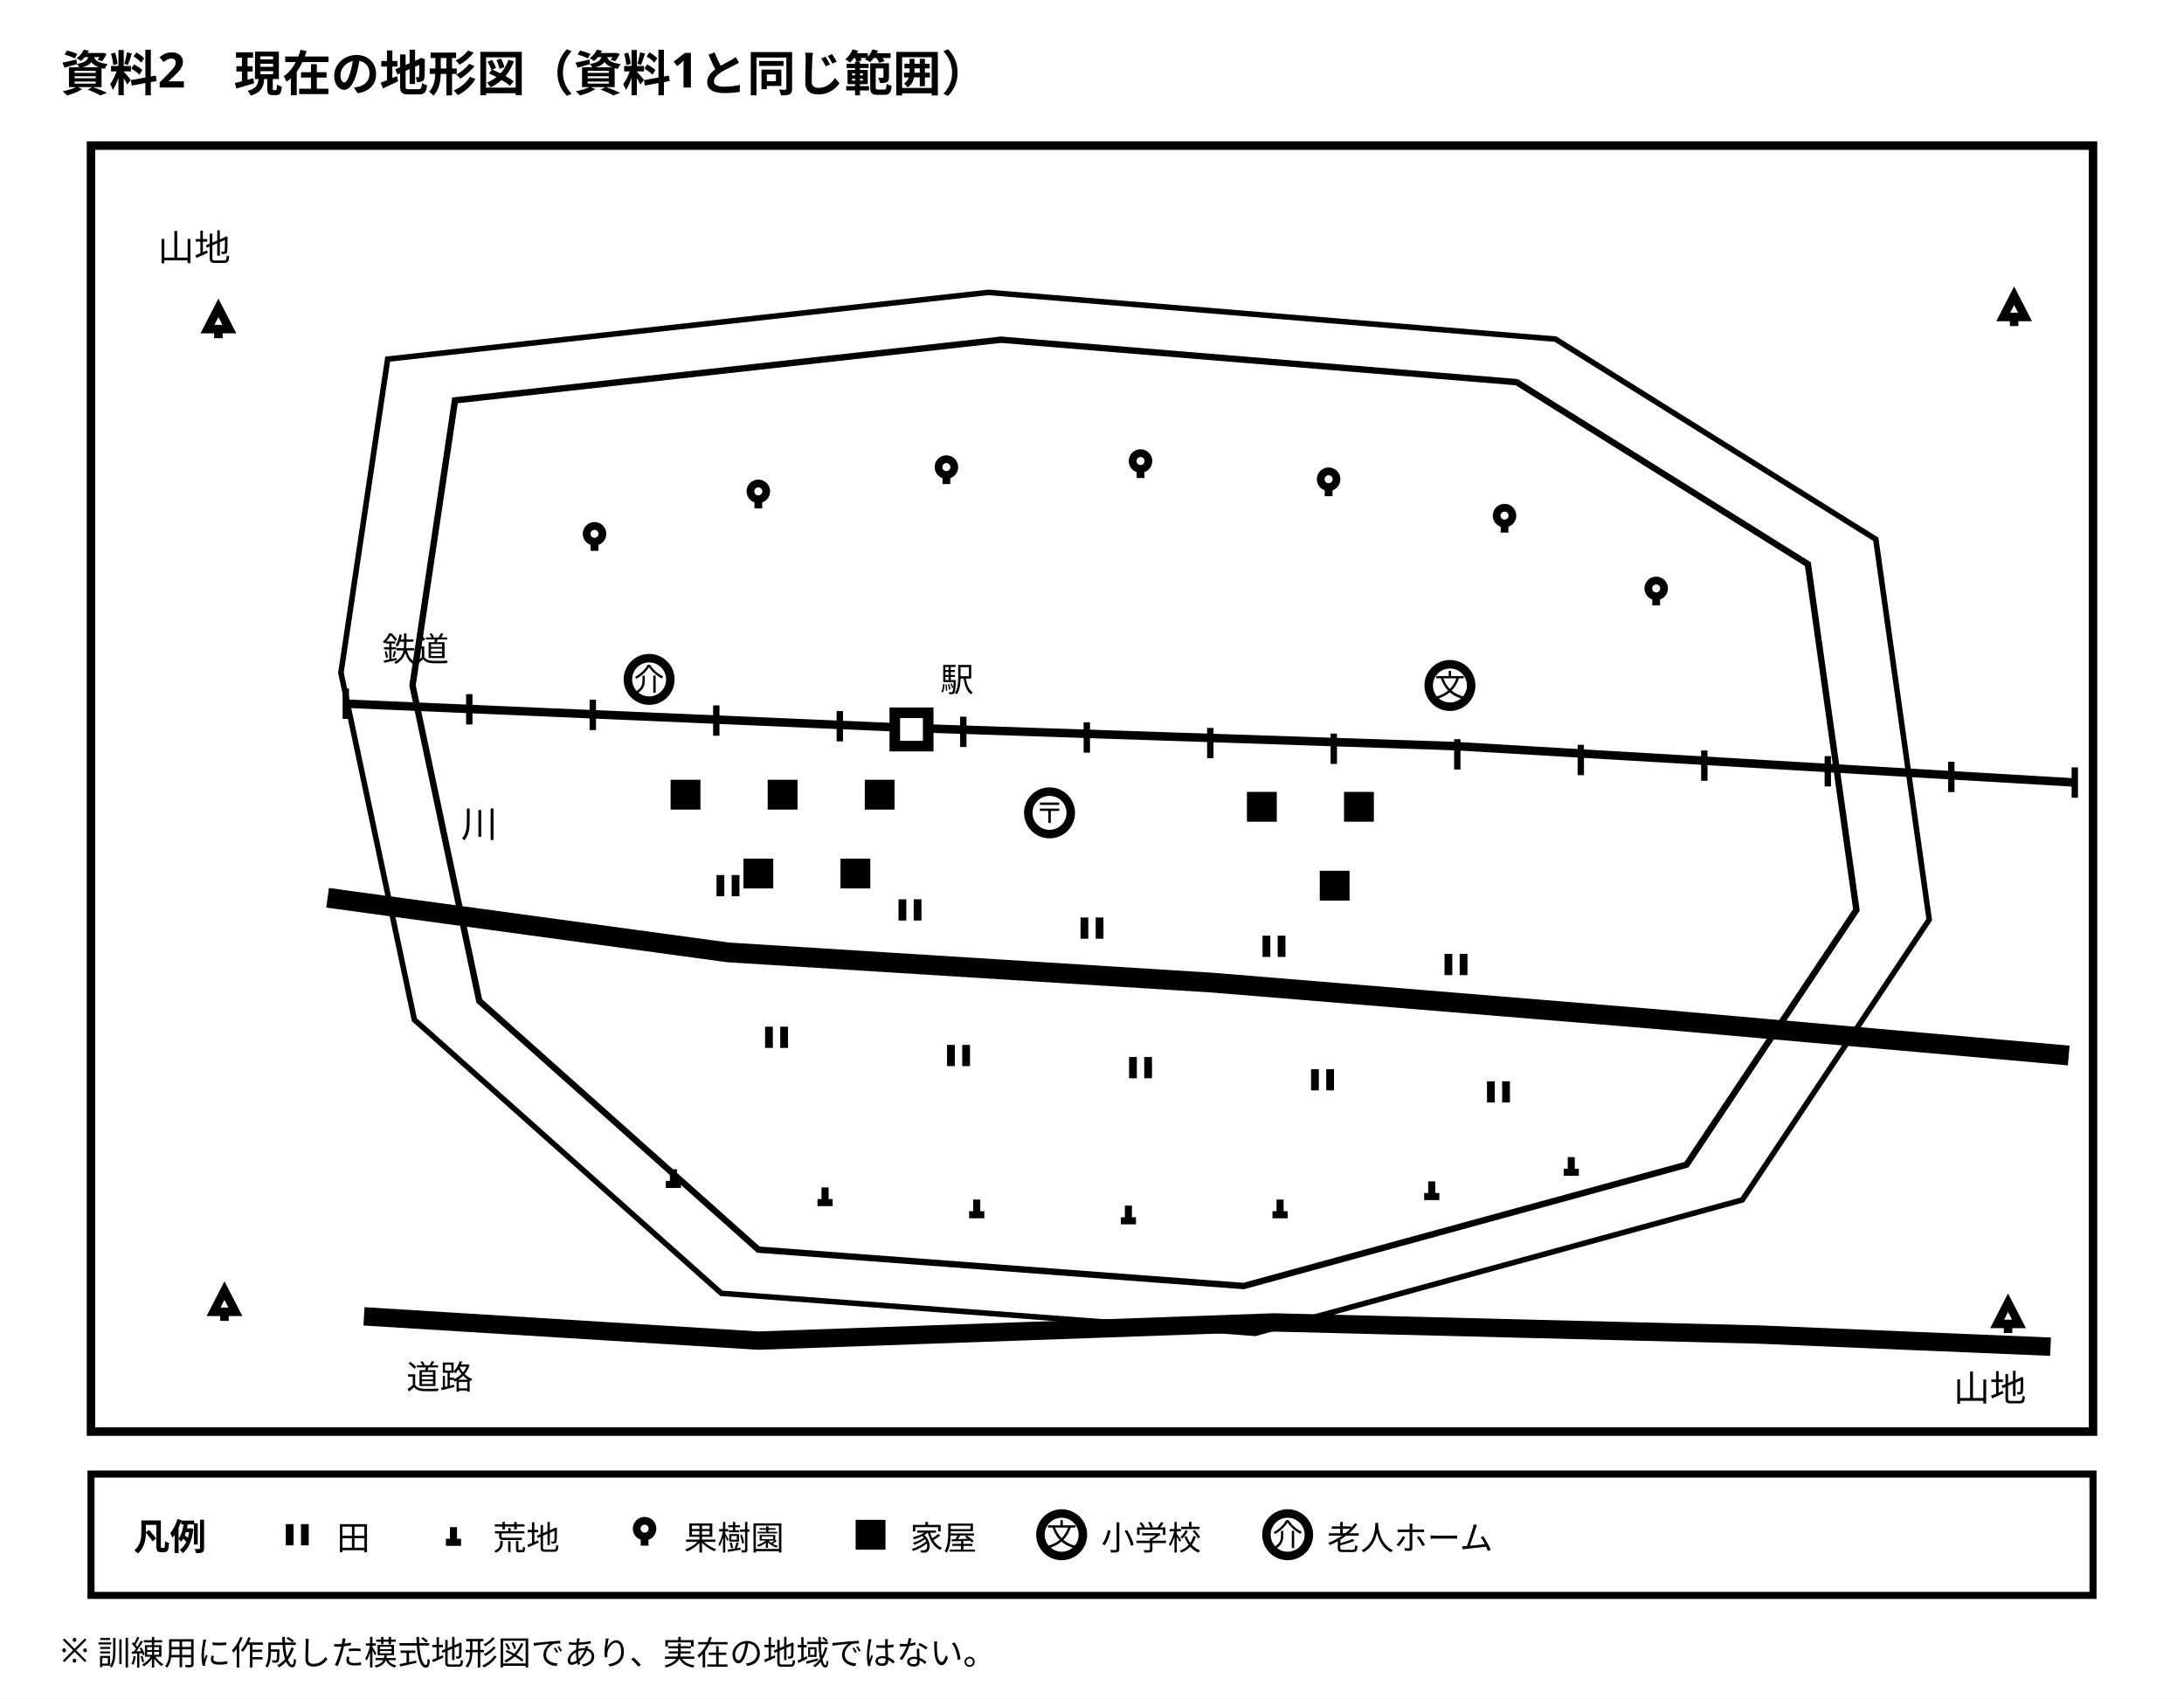
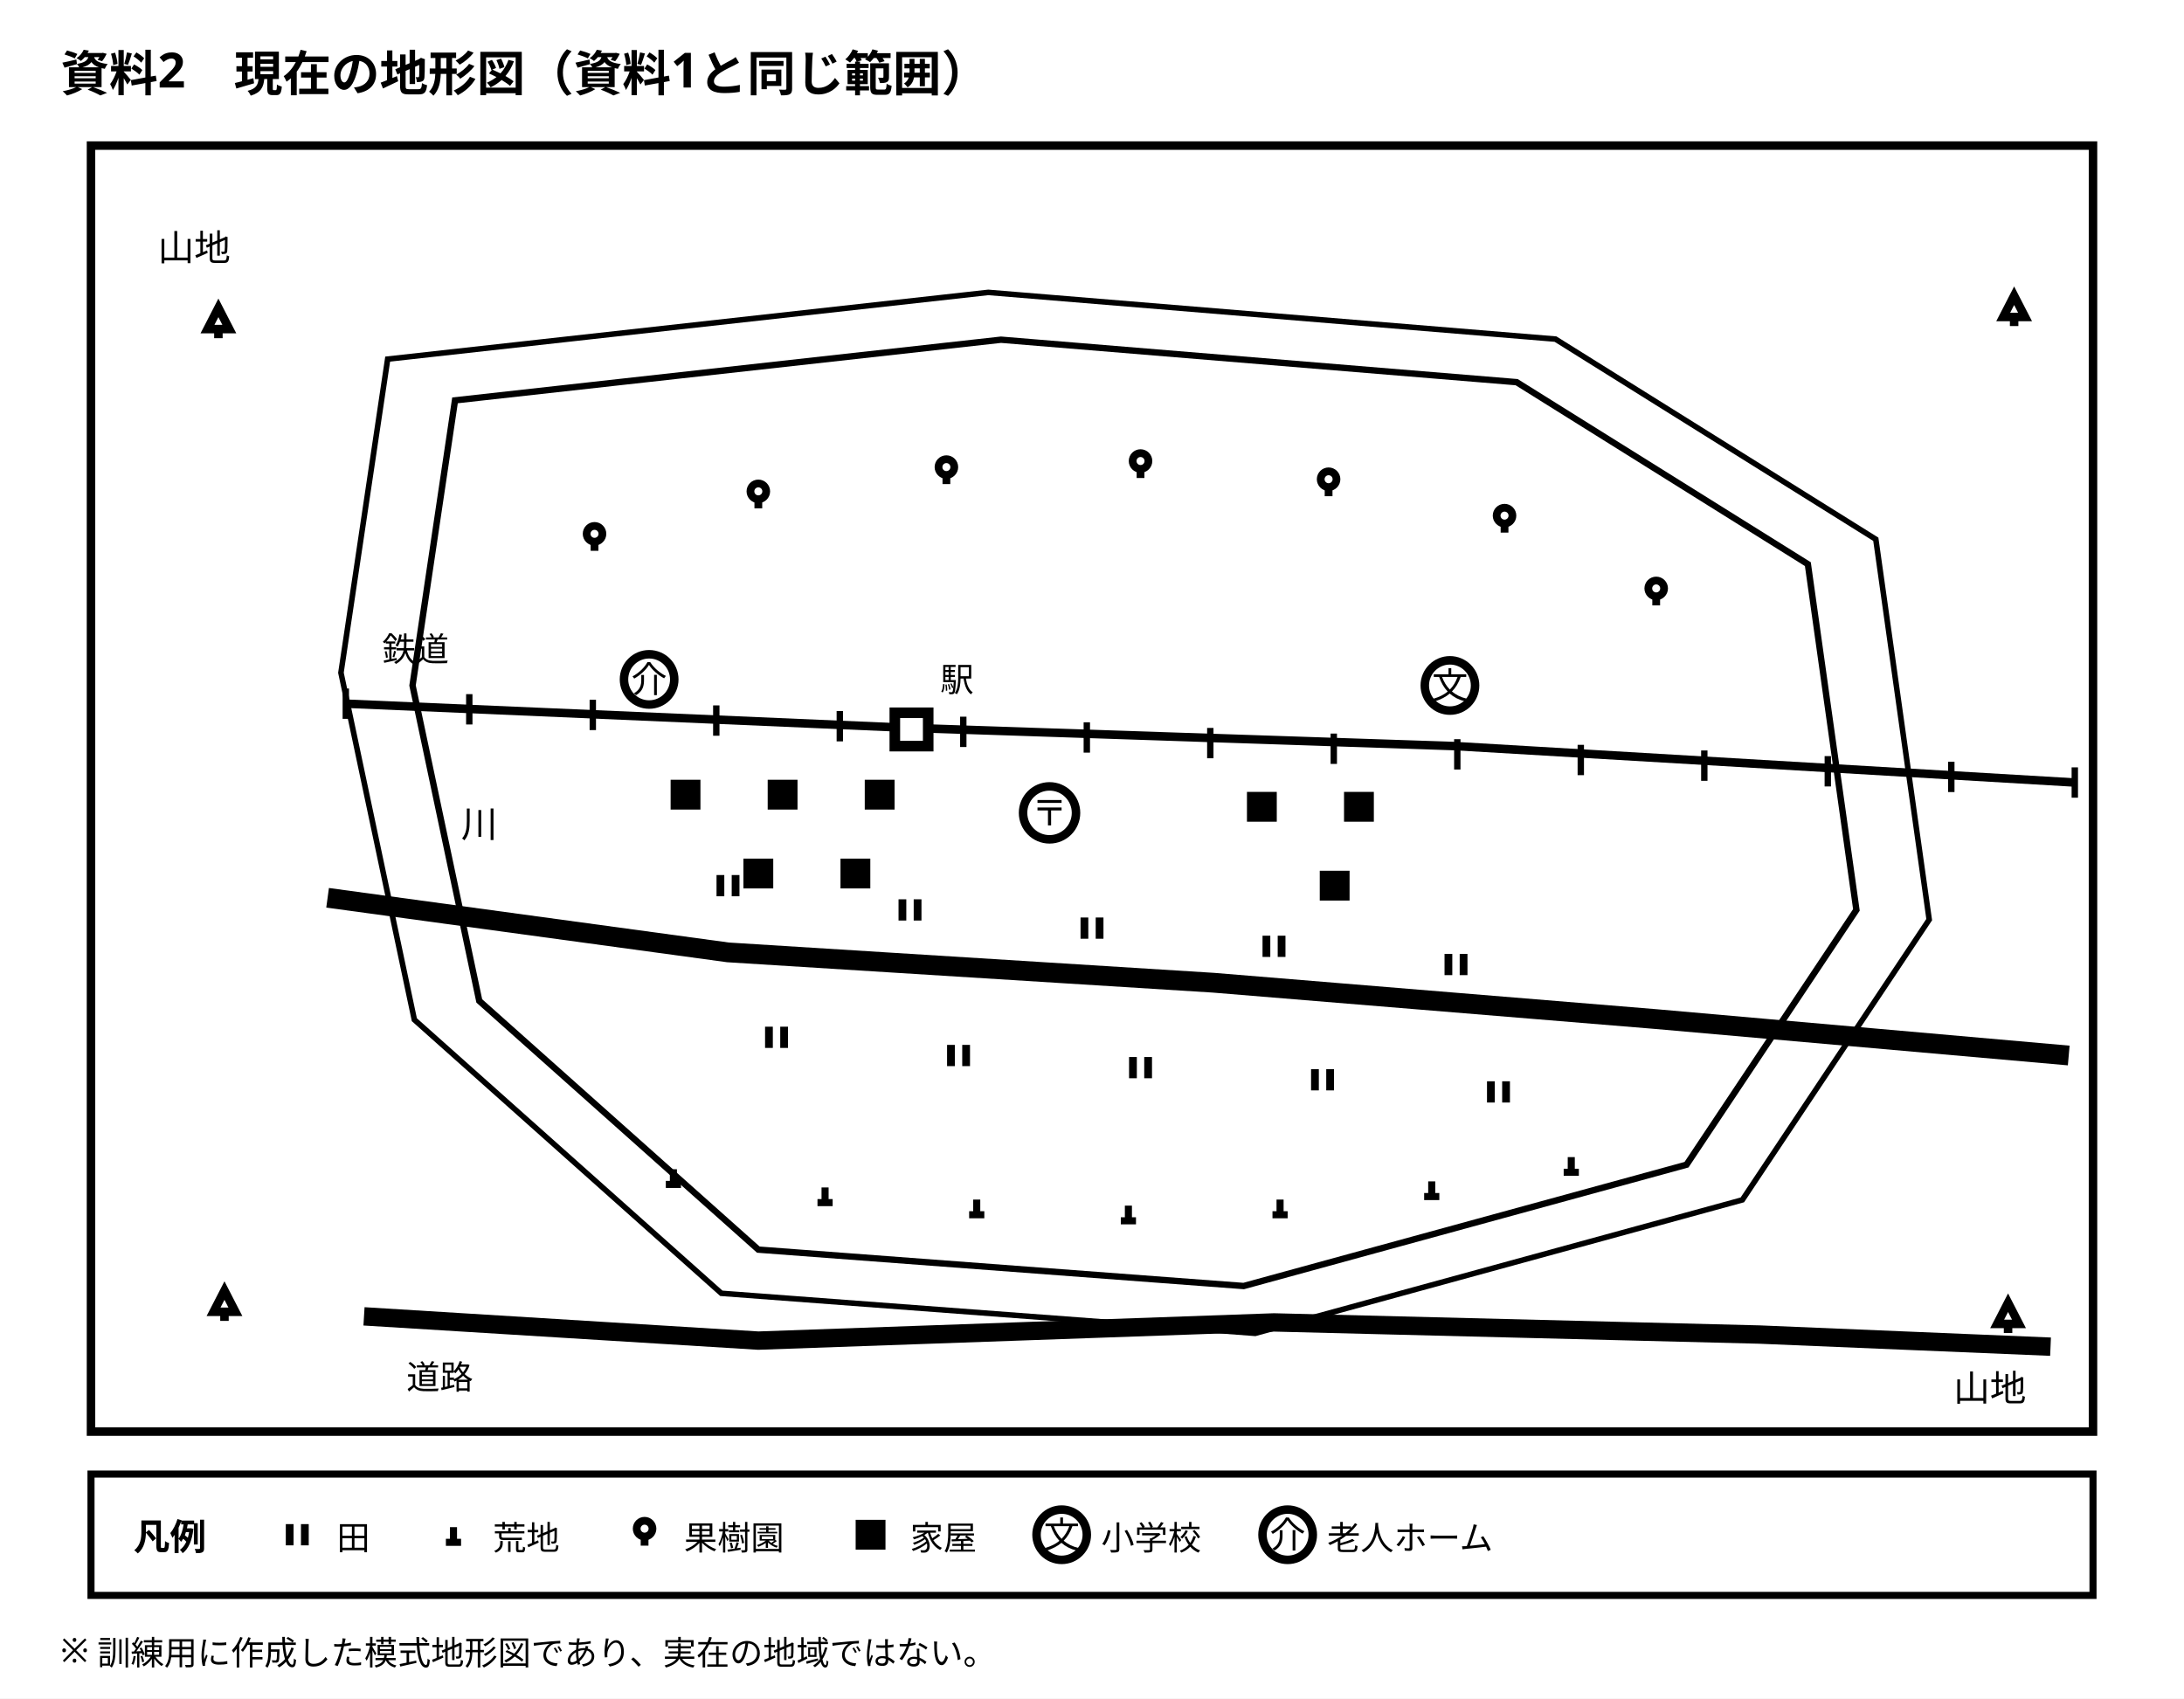
<svg xmlns="http://www.w3.org/2000/svg" viewBox="0 0 720 560" width="720" height="560" role="img" aria-label="現在の模式地形図">
  <defs>
    <pattern id="pDiag" width="8" height="8" patternUnits="userSpaceOnUse">
      <rect width="8" height="8" fill="#fff" />
      <path d="M0 8 L8 0" stroke="#000" stroke-width="3.26" />
    </pattern>
    <pattern id="pDiag2" width="8" height="8" patternUnits="userSpaceOnUse">
      <rect width="8" height="8" fill="#fff" />
      <path d="M0 0 L8 8" stroke="#000" stroke-width="3.26" />
    </pattern>
    <pattern id="pDot" width="8" height="8" patternUnits="userSpaceOnUse">
      <rect width="8" height="8" fill="#fff" />
      <circle cx="2" cy="2" r="1.3" fill="#000" />
      <circle cx="6" cy="6" r="1.3" fill="#000" />
    </pattern>
    <pattern id="pDotFine" width="5" height="5" patternUnits="userSpaceOnUse">
      <rect width="5" height="5" fill="#fff" />
      <circle cx="1.4" cy="1.4" r="0.9" fill="#000" />
    </pattern>
    <pattern id="pGrid" width="8" height="8" patternUnits="userSpaceOnUse">
      <rect width="8" height="8" fill="#fff" />
      <path d="M0 4 H8 M4 0 V8" stroke="#000" stroke-width="2.1" />
    </pattern>
    <pattern id="pWave" width="10" height="8" patternUnits="userSpaceOnUse">
      <rect width="10" height="8" fill="#fff" />
      <path d="M0 5 q2.5 -3 5 0 t5 0" stroke="#000" stroke-width="2.1" fill="none" />
    </pattern>
  </defs>
  <rect width="720" height="560" fill="#fff" />
  <text x="20" y="30" font-size="16" text-anchor="start" font-weight="bold" font-family="'Hiragino Sans','Hiragino Kaku Gothic ProN','Yu Gothic','Meiryo',sans-serif" fill="#000">資料2　現在の地形図（資料1と同じ範囲）</text>
  <rect x="30" y="48" width="660" height="424" fill="none" stroke="#000" stroke-width="2.8" />
  <polygon points="150,132 330,112 500,126 596,186 612,300 556,384 410,424 250,412 158,330 136,226" fill="none" stroke="#000" stroke-width="2.1" />
  <polygon points="127.8,118.4 325.8,96.4 512.8,111.8 618.4,177.8 636,303.2 574.4,395.6 413.8,439.6 237.8,426.4 136.6,336.2 112.4,221.8" fill="none" stroke="#000" stroke-width="1.83" />
  <path d="M72 101.5 l3.6 7 h-7.2 z" fill="none" stroke="#000" stroke-width="2.8" />
  <path d="M72 108.5 v3" stroke="#000" stroke-width="2.8" />
  <path d="M664 97.5 l3.6 7 h-7.2 z" fill="none" stroke="#000" stroke-width="2.8" />
  <path d="M664 104.5 v3" stroke="#000" stroke-width="2.8" />
  <path d="M74 425.5 l3.6 7 h-7.2 z" fill="none" stroke="#000" stroke-width="2.8" />
  <path d="M74 432.5 v3" stroke="#000" stroke-width="2.8" />
  <path d="M662 429.5 l3.6 7 h-7.2 z" fill="none" stroke="#000" stroke-width="2.8" />
  <path d="M662 436.5 v3" stroke="#000" stroke-width="2.8" />
  <text x="52" y="86" font-size="12" text-anchor="start" font-weight="normal" font-family="'Hiragino Sans','Hiragino Kaku Gothic ProN','Yu Gothic','Meiryo',sans-serif" fill="#000">山地</text>
  <text x="668" y="462" font-size="12" text-anchor="end" font-weight="normal" font-family="'Hiragino Sans','Hiragino Kaku Gothic ProN','Yu Gothic','Meiryo',sans-serif" fill="#000">山地</text>
  <polyline points="108,296 240,314 400,324 546,336 682,348" fill="none" stroke="#000" stroke-width="6.52" />
  <text x="152" y="276" font-size="12" text-anchor="start" font-weight="normal" font-family="'Hiragino Sans','Hiragino Kaku Gothic ProN','Yu Gothic','Meiryo',sans-serif" fill="#000">川</text>
  <polyline points="114,232 300,240 480,246 684,258" fill="none" stroke="#000" stroke-width="2.8" />
  <path d="M114 227 L114 237" stroke="#000" stroke-width="2.1" fill="none" />
  <path d="M154.71 228.86 L154.71 238.86" stroke="#000" stroke-width="2.1" fill="none" />
  <path d="M195.43 230.71 L195.43 240.71" stroke="#000" stroke-width="2.1" fill="none" />
  <path d="M236.14 232.57 L236.14 242.57" stroke="#000" stroke-width="2.1" fill="none" />
  <path d="M276.86 234.43 L276.86 244.43" stroke="#000" stroke-width="2.1" fill="none" />
  <path d="M317.57 236.29 L317.57 246.29" stroke="#000" stroke-width="2.1" fill="none" />
  <path d="M358.29 238.14 L358.29 248.14" stroke="#000" stroke-width="2.1" fill="none" />
  <path d="M399 240 L399 250" stroke="#000" stroke-width="2.1" fill="none" />
  <path d="M439.71 241.86 L439.71 251.86" stroke="#000" stroke-width="2.1" fill="none" />
  <path d="M480.43 243.71 L480.43 253.71" stroke="#000" stroke-width="2.1" fill="none" />
  <path d="M521.14 245.57 L521.14 255.57" stroke="#000" stroke-width="2.1" fill="none" />
  <path d="M561.86 247.43 L561.86 257.43" stroke="#000" stroke-width="2.1" fill="none" />
  <path d="M602.57 249.29 L602.57 259.29" stroke="#000" stroke-width="2.1" fill="none" />
  <path d="M643.29 251.14 L643.29 261.14" stroke="#000" stroke-width="2.1" fill="none" />
  <path d="M684 253 L684 263" stroke="#000" stroke-width="2.1" fill="none" />
  <text x="126" y="218" font-size="11" text-anchor="start" font-weight="normal" font-family="'Hiragino Sans','Hiragino Kaku Gothic ProN','Yu Gothic','Meiryo',sans-serif" fill="#000">鉄道</text>
  <rect x="295" y="235" width="11" height="11" fill="#fff" stroke="#000" stroke-width="3.49" />
  <text x="310" y="228" font-size="11" text-anchor="start" font-weight="normal" font-family="'Hiragino Sans','Hiragino Kaku Gothic ProN','Yu Gothic','Meiryo',sans-serif" fill="#000">駅</text>
  <path d="M237.5 288.5 v7 M242.5 288.5 v7" stroke="#000" stroke-width="2.56" fill="none" />
  <path d="M297.5 296.5 v7 M302.5 296.5 v7" stroke="#000" stroke-width="2.56" fill="none" />
  <path d="M357.5 302.5 v7 M362.5 302.5 v7" stroke="#000" stroke-width="2.56" fill="none" />
  <path d="M417.5 308.5 v7 M422.5 308.5 v7" stroke="#000" stroke-width="2.56" fill="none" />
  <path d="M477.5 314.5 v7 M482.5 314.5 v7" stroke="#000" stroke-width="2.56" fill="none" />
  <path d="M253.5 338.5 v7 M258.5 338.5 v7" stroke="#000" stroke-width="2.56" fill="none" />
  <path d="M313.5 344.5 v7 M318.5 344.5 v7" stroke="#000" stroke-width="2.56" fill="none" />
  <path d="M373.5 348.5 v7 M378.5 348.5 v7" stroke="#000" stroke-width="2.56" fill="none" />
  <path d="M433.5 352.5 v7 M438.5 352.5 v7" stroke="#000" stroke-width="2.56" fill="none" />
  <path d="M491.5 356.5 v7 M496.5 356.5 v7" stroke="#000" stroke-width="2.56" fill="none" />
  <path d="M222 385.5 v5 M219.5 390.5 h5" stroke="#000" stroke-width="2.33" fill="none" />
  <path d="M272 391.5 v5 M269.5 396.5 h5" stroke="#000" stroke-width="2.33" fill="none" />
  <path d="M322 395.5 v5 M319.5 400.5 h5" stroke="#000" stroke-width="2.33" fill="none" />
  <path d="M372 397.5 v5 M369.5 402.5 h5" stroke="#000" stroke-width="2.33" fill="none" />
  <path d="M422 395.5 v5 M419.5 400.5 h5" stroke="#000" stroke-width="2.33" fill="none" />
  <path d="M472 389.5 v5 M469.5 394.5 h5" stroke="#000" stroke-width="2.33" fill="none" />
  <path d="M518 381.5 v5 M515.5 386.5 h5" stroke="#000" stroke-width="2.33" fill="none" />
  <circle cx="196" cy="176" r="2.6" fill="none" stroke="#000" stroke-width="2.56" />
  <path d="M196 178.6 v3" stroke="#000" stroke-width="2.56" />
  <circle cx="250" cy="162" r="2.6" fill="none" stroke="#000" stroke-width="2.56" />
  <path d="M250 164.6 v3" stroke="#000" stroke-width="2.56" />
  <circle cx="312" cy="154" r="2.6" fill="none" stroke="#000" stroke-width="2.56" />
  <path d="M312 156.6 v3" stroke="#000" stroke-width="2.56" />
  <circle cx="376" cy="152" r="2.6" fill="none" stroke="#000" stroke-width="2.56" />
  <path d="M376 154.6 v3" stroke="#000" stroke-width="2.56" />
  <circle cx="438" cy="158" r="2.6" fill="none" stroke="#000" stroke-width="2.56" />
  <path d="M438 160.6 v3" stroke="#000" stroke-width="2.56" />
  <circle cx="496" cy="170" r="2.6" fill="none" stroke="#000" stroke-width="2.56" />
  <path d="M496 172.6 v3" stroke="#000" stroke-width="2.56" />
  <circle cx="546" cy="194" r="2.6" fill="none" stroke="#000" stroke-width="2.56" />
  <path d="M546 196.6 v3" stroke="#000" stroke-width="2.56" />
  <rect x="222" y="258" width="8" height="8" fill="#000" stroke="#000" stroke-width="1.83" />
  <rect x="254" y="258" width="8" height="8" fill="#000" stroke="#000" stroke-width="1.83" />
  <rect x="286" y="258" width="8" height="8" fill="#000" stroke="#000" stroke-width="1.83" />
  <rect x="246" y="284" width="8" height="8" fill="#000" stroke="#000" stroke-width="1.83" />
  <rect x="278" y="284" width="8" height="8" fill="#000" stroke="#000" stroke-width="1.83" />
  <rect x="412" y="262" width="8" height="8" fill="#000" stroke="#000" stroke-width="1.83" />
  <rect x="444" y="262" width="8" height="8" fill="#000" stroke="#000" stroke-width="1.83" />
  <rect x="436" y="288" width="8" height="8" fill="#000" stroke="#000" stroke-width="1.83" />
-   <circle cx="214" cy="224" r="7" fill="#fff" stroke="#000" stroke-width="2.8" />
-   <text x="214" y="227.6" font-size="10" text-anchor="middle" font-weight="normal" font-family="'Hiragino Sans','Hiragino Kaku Gothic ProN','Yu Gothic','Meiryo',sans-serif" fill="#000">介</text>
-   <circle cx="478" cy="226" r="7" fill="#fff" stroke="#000" stroke-width="2.8" />
-   <text x="478" y="229.6" font-size="10" text-anchor="middle" font-weight="normal" font-family="'Hiragino Sans','Hiragino Kaku Gothic ProN','Yu Gothic','Meiryo',sans-serif" fill="#000">文</text>
-   <circle cx="346" cy="268" r="7" fill="#fff" stroke="#000" stroke-width="2.8" />
-   <text x="346" y="271.42" font-size="9.5" text-anchor="middle" font-weight="normal" font-family="'Hiragino Sans','Hiragino Kaku Gothic ProN','Yu Gothic','Meiryo',sans-serif" fill="#000">〒</text>
+   <circle cx="214" cy="224" r="8.29" fill="#fff" stroke="#000" stroke-width="2.8" />
+   <text x="214" y="228.26" font-size="11.84" text-anchor="middle" font-weight="normal" font-family="'Hiragino Sans','Hiragino Kaku Gothic ProN','Yu Gothic','Meiryo',sans-serif" fill="#000">介</text>
+   <circle cx="478" cy="226" r="8.29" fill="#fff" stroke="#000" stroke-width="2.8" />
+   <text x="478" y="230.26" font-size="11.84" text-anchor="middle" font-weight="normal" font-family="'Hiragino Sans','Hiragino Kaku Gothic ProN','Yu Gothic','Meiryo',sans-serif" fill="#000">文</text>
+   <circle cx="346" cy="268" r="8.73" fill="#fff" stroke="#000" stroke-width="2.8" />
+   <text x="346" y="272.26" font-size="11.84" text-anchor="middle" font-weight="normal" font-family="'Hiragino Sans','Hiragino Kaku Gothic ProN','Yu Gothic','Meiryo',sans-serif" fill="#000">〒</text>
  <polyline points="120,434 250,442 420,436 580,440 676,444" fill="none" stroke="#000" stroke-width="6.05" />
  <text x="134" y="458" font-size="11" text-anchor="start" font-weight="normal" font-family="'Hiragino Sans','Hiragino Kaku Gothic ProN','Yu Gothic','Meiryo',sans-serif" fill="#000">道路</text>
  <rect x="30" y="486" width="660" height="40" fill="none" stroke="#000" stroke-width="2.33" />
  <text x="44" y="511" font-size="12" text-anchor="start" font-weight="bold" font-family="'Hiragino Sans','Hiragino Kaku Gothic ProN','Yu Gothic','Meiryo',sans-serif" fill="#000">凡例</text>
  <path d="M95.5 502.5 v7 M100.5 502.5 v7" stroke="#000" stroke-width="2.56" fill="none" />
  <text x="111" y="511" font-size="11" text-anchor="start" font-weight="normal" font-family="'Hiragino Sans','Hiragino Kaku Gothic ProN','Yu Gothic','Meiryo',sans-serif" fill="#000">田</text>
  <path d="M149.5 503.5 v5 M147 508.5 h5" stroke="#000" stroke-width="2.33" fill="none" />
  <text x="162.5" y="511" font-size="11" text-anchor="start" font-weight="normal" font-family="'Hiragino Sans','Hiragino Kaku Gothic ProN','Yu Gothic','Meiryo',sans-serif" fill="#000">荒地</text>
  <circle cx="212.5" cy="504" r="2.6" fill="none" stroke="#000" stroke-width="2.56" />
  <path d="M212.5 506.6 v3" stroke="#000" stroke-width="2.56" />
  <text x="225.5" y="511" font-size="11" text-anchor="start" font-weight="normal" font-family="'Hiragino Sans','Hiragino Kaku Gothic ProN','Yu Gothic','Meiryo',sans-serif" fill="#000">果樹園</text>
  <rect x="283" y="502" width="8" height="8" fill="#000" stroke="#000" stroke-width="1.83" />
  <text x="300" y="511" font-size="11" text-anchor="start" font-weight="normal" font-family="'Hiragino Sans','Hiragino Kaku Gothic ProN','Yu Gothic','Meiryo',sans-serif" fill="#000">家屋</text>
-   <circle cx="350" cy="506" r="7" fill="#fff" stroke="#000" stroke-width="2.8" />
-   <text x="350" y="509.6" font-size="10" text-anchor="middle" font-weight="normal" font-family="'Hiragino Sans','Hiragino Kaku Gothic ProN','Yu Gothic','Meiryo',sans-serif" fill="#000">文</text>
+   <circle cx="350" cy="506" r="8.29" fill="#fff" stroke="#000" stroke-width="2.8" />
+   <text x="350" y="510.26" font-size="11.84" text-anchor="middle" font-weight="normal" font-family="'Hiragino Sans','Hiragino Kaku Gothic ProN','Yu Gothic','Meiryo',sans-serif" fill="#000">文</text>
  <text x="363" y="511" font-size="11" text-anchor="start" font-weight="normal" font-family="'Hiragino Sans','Hiragino Kaku Gothic ProN','Yu Gothic','Meiryo',sans-serif" fill="#000">小学校</text>
-   <circle cx="424.5" cy="506" r="7" fill="#fff" stroke="#000" stroke-width="2.8" />
-   <text x="424.5" y="509.6" font-size="10" text-anchor="middle" font-weight="normal" font-family="'Hiragino Sans','Hiragino Kaku Gothic ProN','Yu Gothic','Meiryo',sans-serif" fill="#000">介</text>
+   <circle cx="424.5" cy="506" r="8.29" fill="#fff" stroke="#000" stroke-width="2.8" />
+   <text x="424.5" y="510.26" font-size="11.84" text-anchor="middle" font-weight="normal" font-family="'Hiragino Sans','Hiragino Kaku Gothic ProN','Yu Gothic','Meiryo',sans-serif" fill="#000">介</text>
  <text x="437.5" y="511" font-size="11" text-anchor="start" font-weight="normal" font-family="'Hiragino Sans','Hiragino Kaku Gothic ProN','Yu Gothic','Meiryo',sans-serif" fill="#000">老人ホーム</text>
  <text x="20" y="548" font-size="11" text-anchor="start" font-weight="normal" font-family="'Hiragino Sans','Hiragino Kaku Gothic ProN','Yu Gothic','Meiryo',sans-serif" fill="#000">※ 訓練用に作成した模式地形図であり、実在の地域ではない。</text>
</svg>
